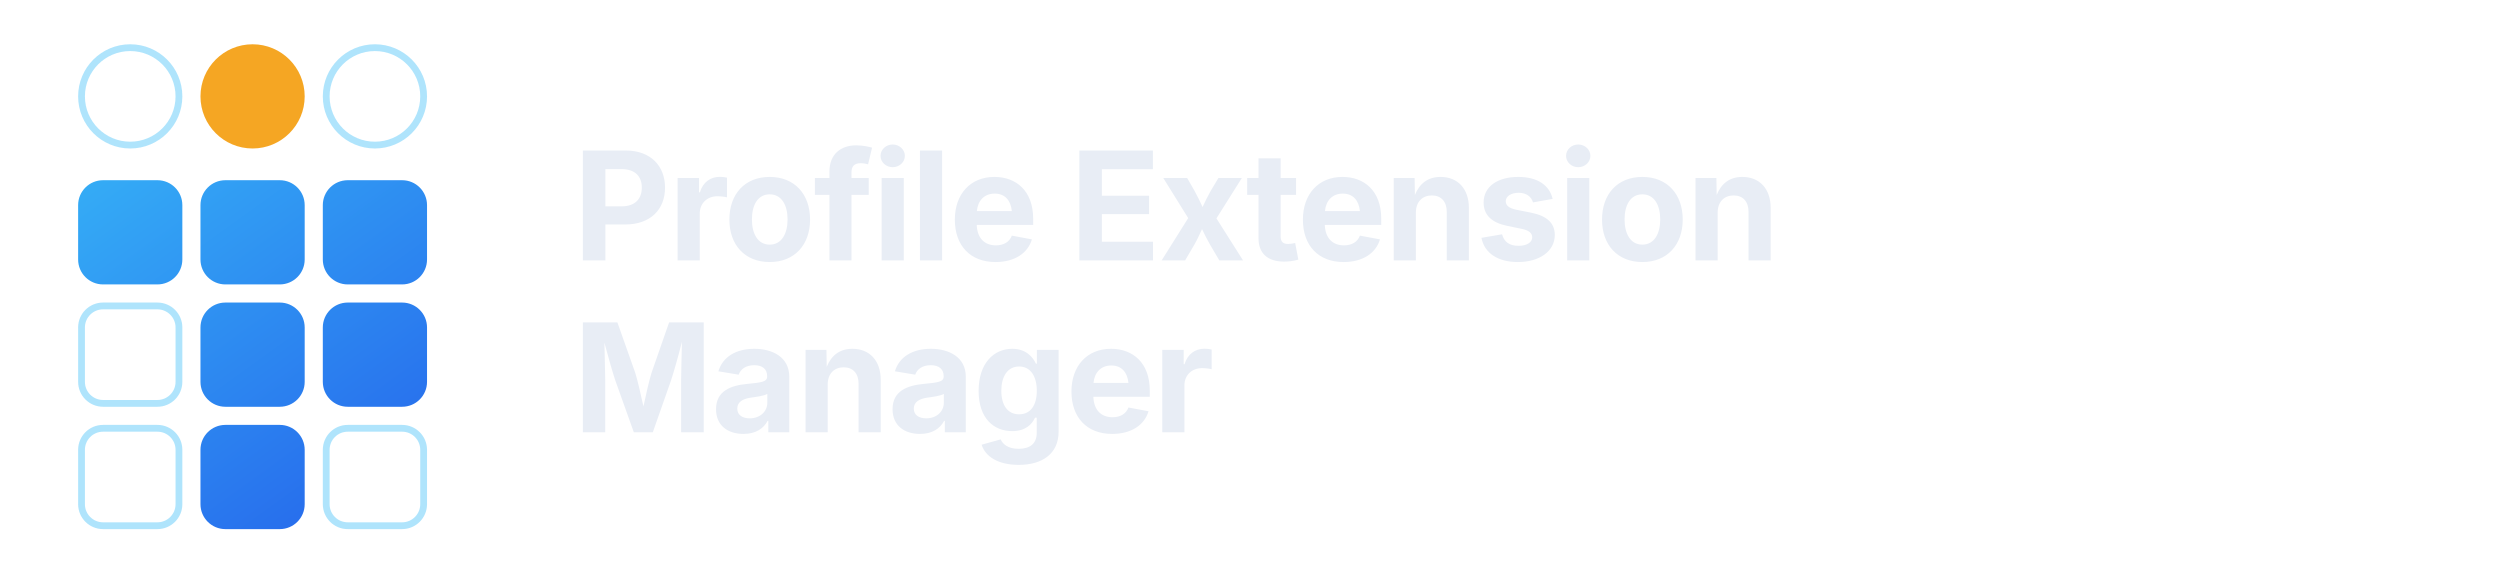
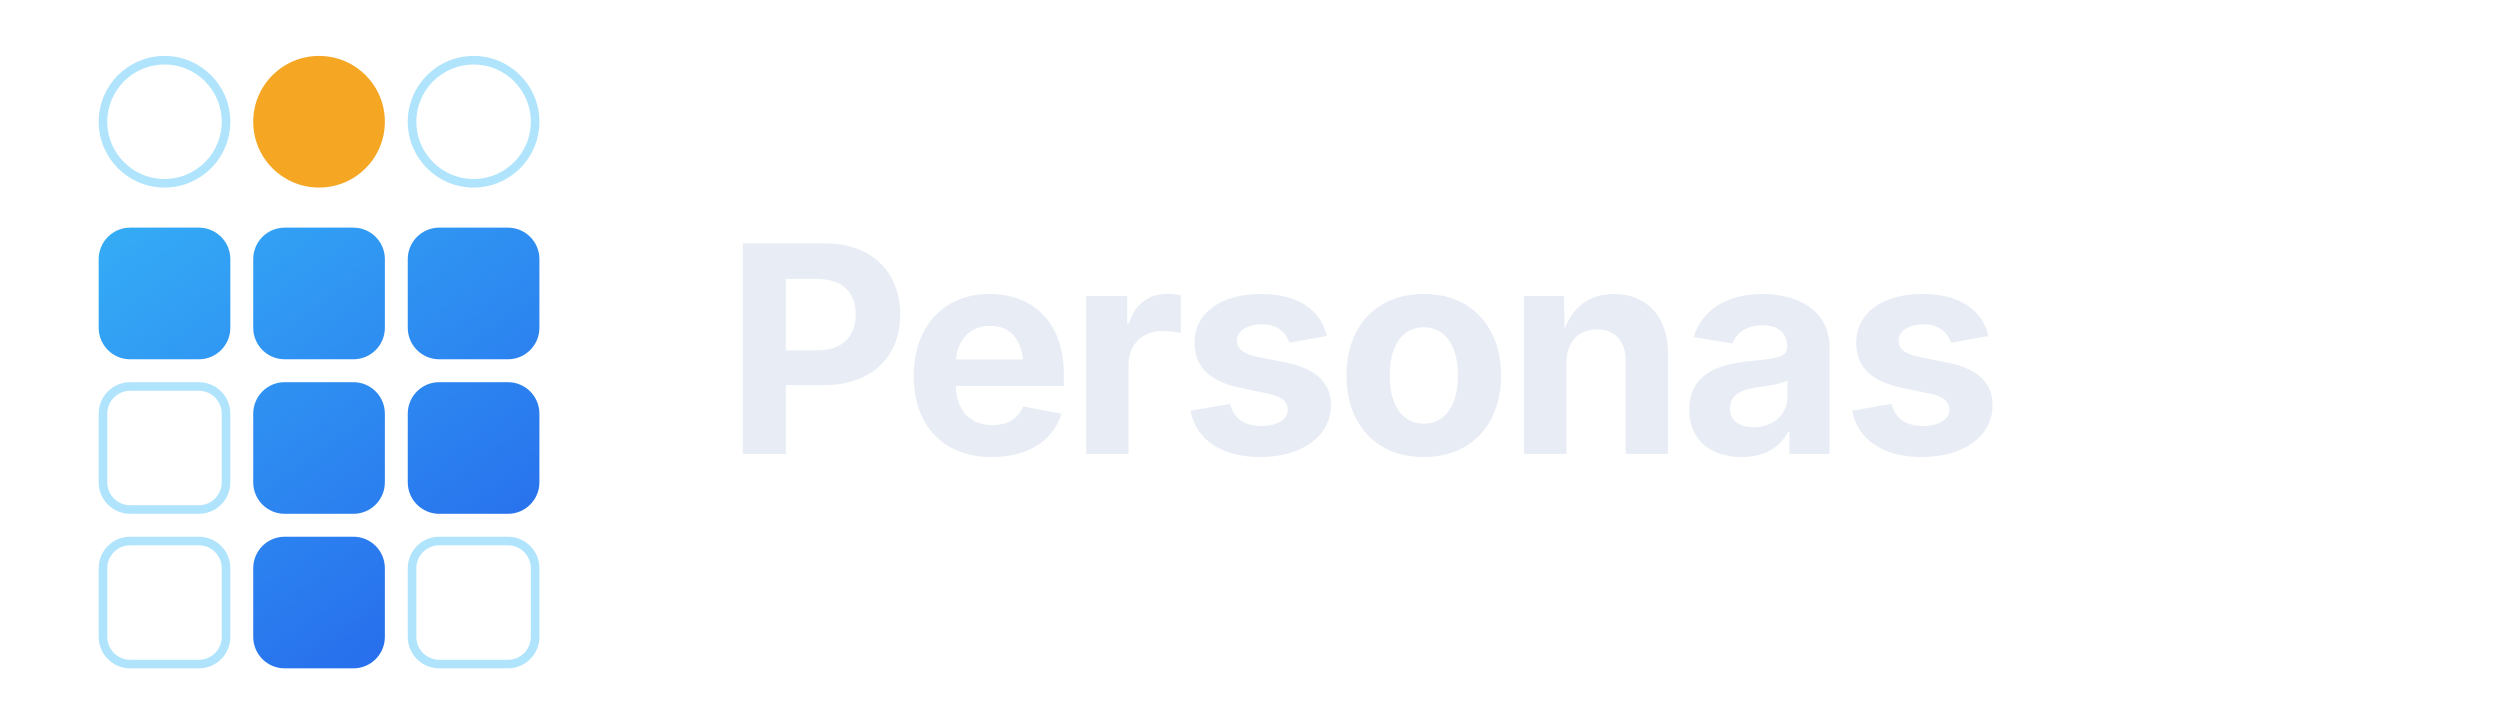
- <svg xmlns="http://www.w3.org/2000/svg" width="960" height="220" viewBox="0 0 960 220">
+ <svg xmlns="http://www.w3.org/2000/svg" width="760" height="220" viewBox="0 0 760 220">
  <defs>
    <linearGradient id="LCellGradient" x1="0" y1="0" x2="154" y2="214" gradientUnits="userSpaceOnUse">
      <stop offset="0" stop-color="#38BDF8" />
      <stop offset="1" stop-color="#2563EB" />
    </linearGradient>
  </defs>
  <g transform="translate(30,17) scale(0.87)">
    <circle cx="23" cy="23" r="21.5" fill="none" stroke="#38BDF8" stroke-opacity="0.4" stroke-width="3" />
    <circle cx="77" cy="23" r="23" fill="#F5A623" />
    <circle cx="131" cy="23" r="21.5" fill="none" stroke="#38BDF8" stroke-opacity="0.4" stroke-width="3" />
    <rect x="0" y="60" width="46" height="46" rx="11" fill="url(#LCellGradient)" />
    <rect x="54" y="60" width="46" height="46" rx="11" fill="url(#LCellGradient)" />
    <rect x="108" y="60" width="46" height="46" rx="11" fill="url(#LCellGradient)" />
    <rect x="1.5" y="115.5" width="43" height="43" rx="9.5" fill="none" stroke="#38BDF8" stroke-opacity="0.4" stroke-width="3" />
    <rect x="54" y="114" width="46" height="46" rx="11" fill="url(#LCellGradient)" />
    <rect x="108" y="114" width="46" height="46" rx="11" fill="url(#LCellGradient)" />
    <rect x="1.5" y="169.5" width="43" height="43" rx="9.5" fill="none" stroke="#38BDF8" stroke-opacity="0.4" stroke-width="3" />
    <rect x="54" y="168" width="46" height="46" rx="11" fill="url(#LCellGradient)" />
    <rect x="109.5" y="169.5" width="43" height="43" rx="9.5" fill="none" stroke="#38BDF8" stroke-opacity="0.4" stroke-width="3" />
  </g>
-   <text x="220" y="100" font-family="Inter, 'Segoe UI', sans-serif" font-size="58" font-weight="700" fill="#E8EDF5" letter-spacing="-1">Profile Extension</text>
-   <text x="220" y="166" font-family="Inter, 'Segoe UI', sans-serif" font-size="58" font-weight="700" fill="#E8EDF5" letter-spacing="-1">Manager</text>
+   <text x="220" y="138" font-family="Inter, 'Segoe UI', sans-serif" font-size="88" font-weight="700" fill="#E8EDF5" letter-spacing="-2">Personas</text>
</svg>
